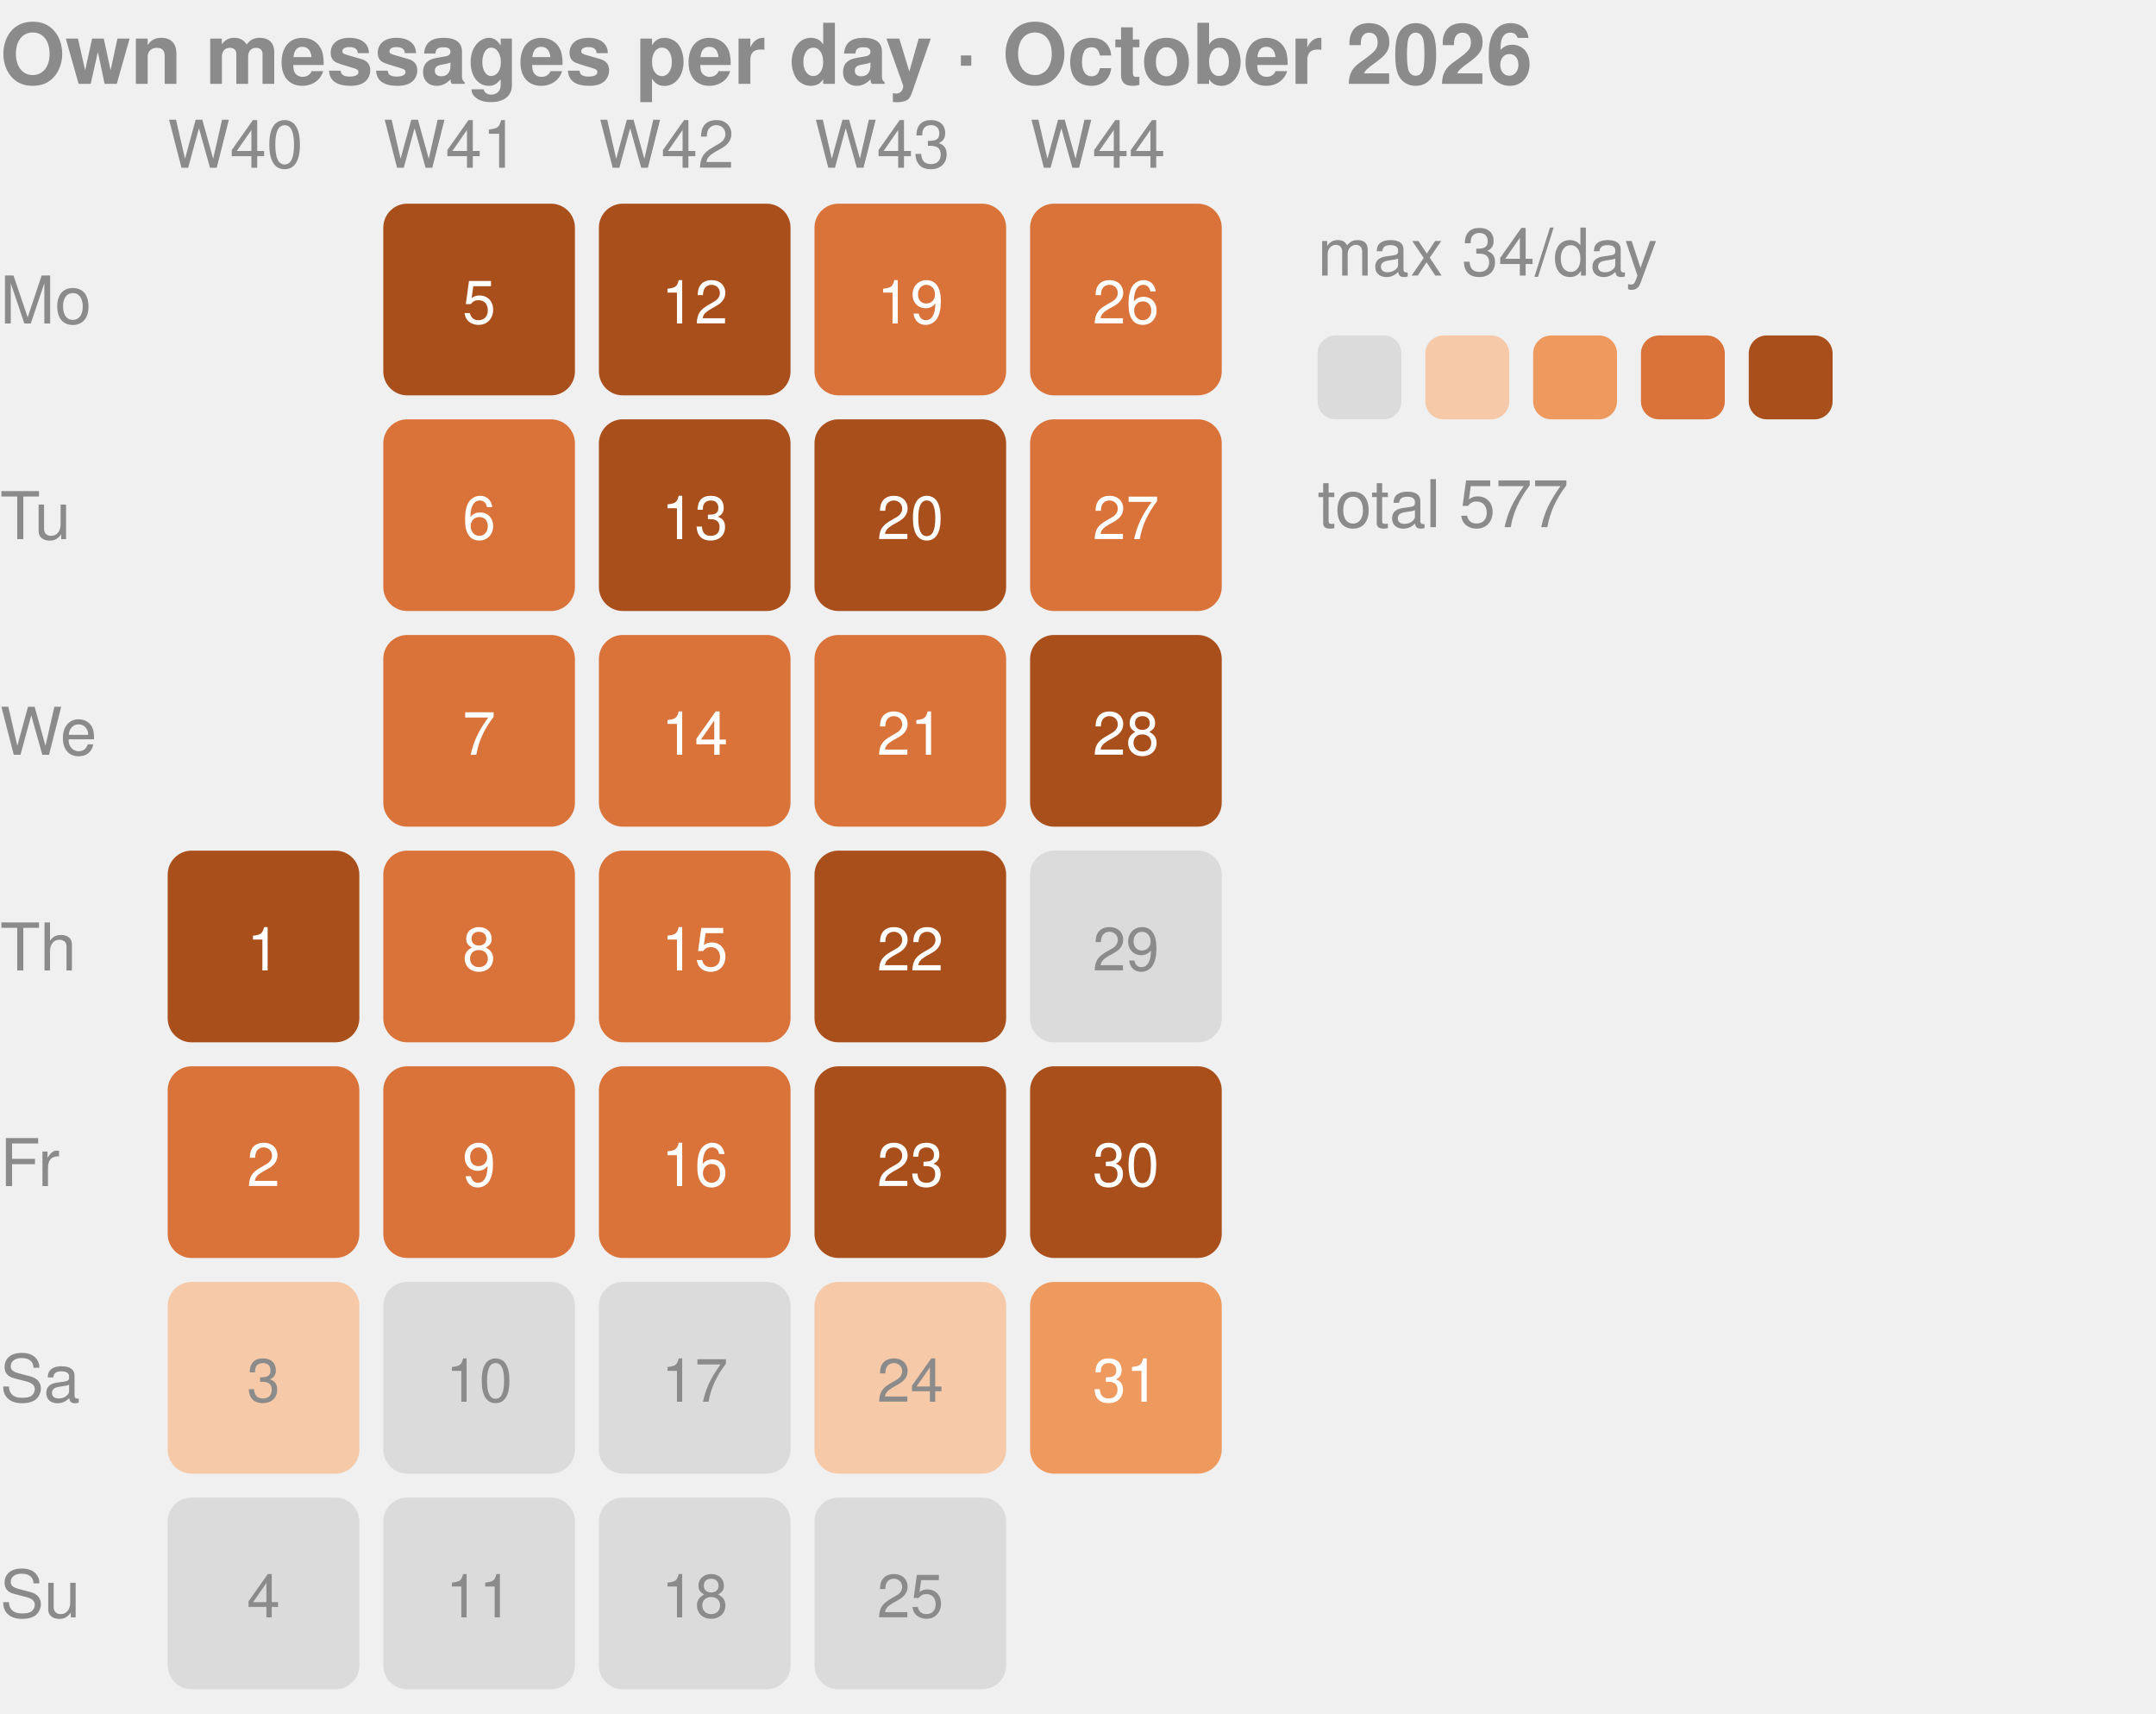
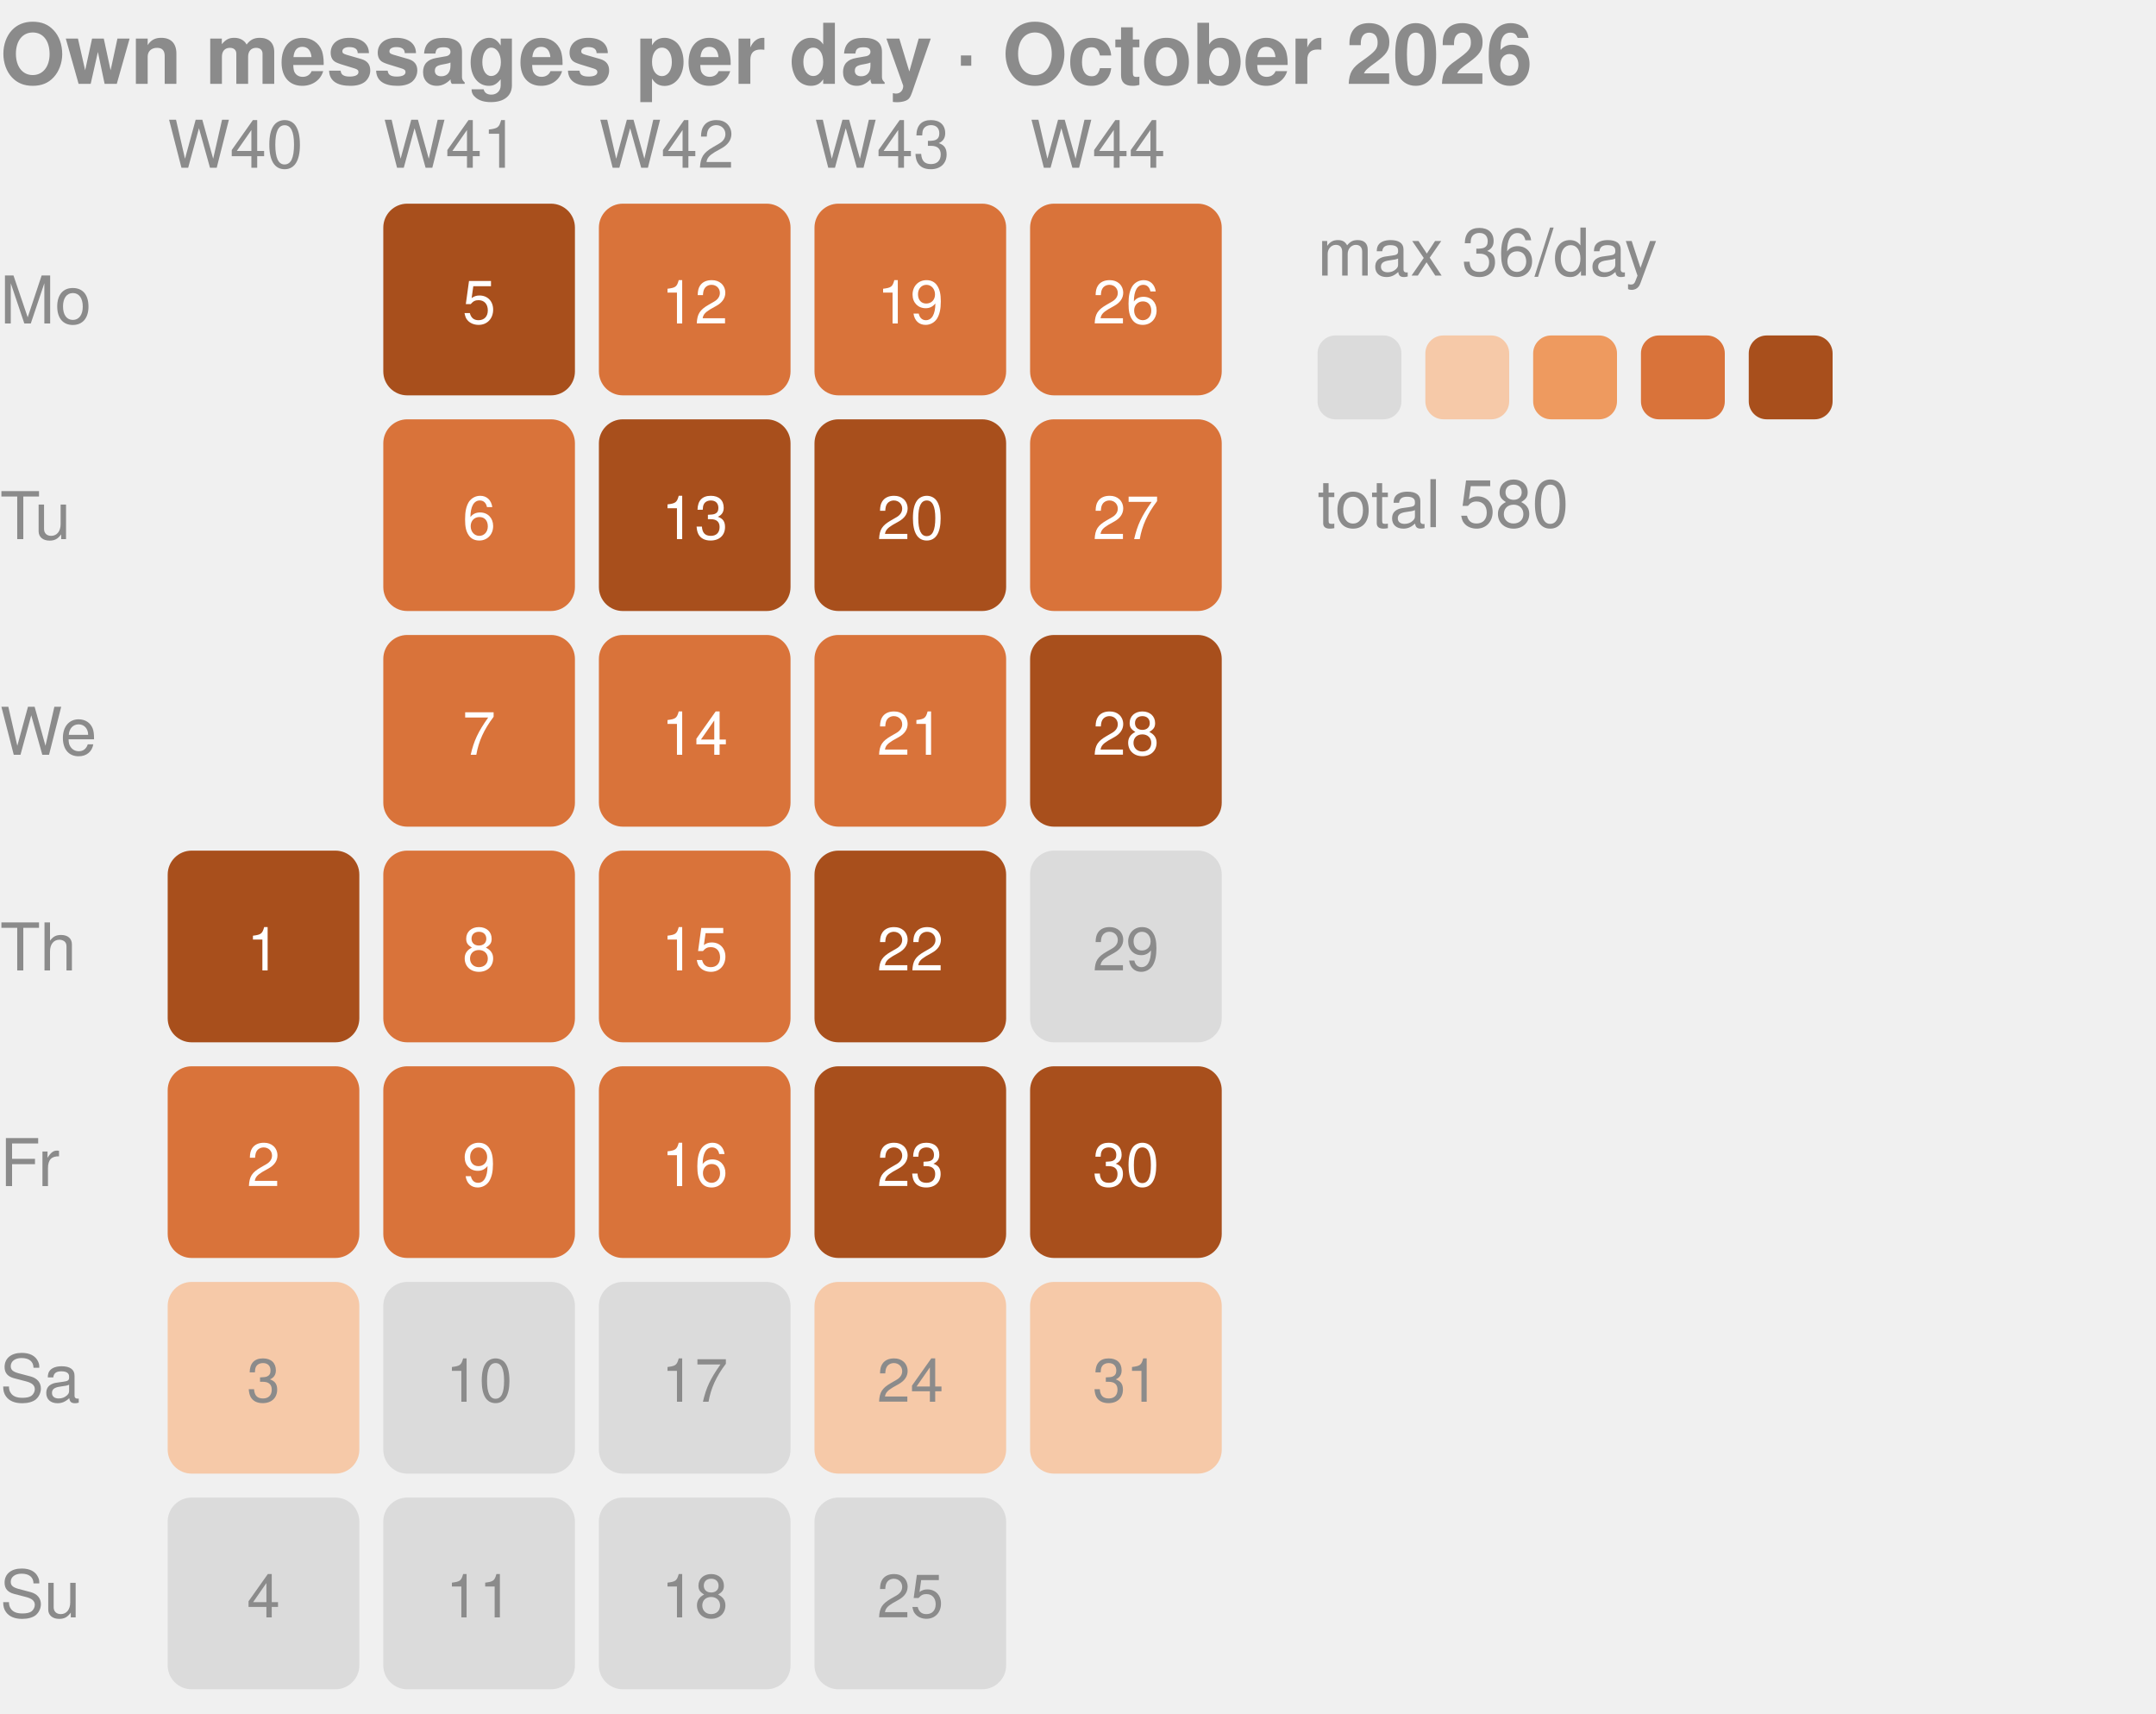
<svg xmlns="http://www.w3.org/2000/svg" width="360" height="286" viewBox="0 0 360 286" font-family="-apple-system, 'Segoe UI', Helvetica, Arial, sans-serif">
  <text x="0" y="14" font-size="14" font-weight="600" fill="#8b8b8b">Own messages per day · October 2026</text>
  <text x="0" y="54" font-size="11" fill="#8b8b8b">Mo</text>
  <text x="0" y="90" font-size="11" fill="#8b8b8b">Tu</text>
  <text x="0" y="126" font-size="11" fill="#8b8b8b">We</text>
  <text x="0" y="162" font-size="11" fill="#8b8b8b">Th</text>
  <text x="0" y="198" font-size="11" fill="#8b8b8b">Fr</text>
  <text x="0" y="234" font-size="11" fill="#8b8b8b">Sa</text>
  <text x="0" y="270" font-size="11" fill="#8b8b8b">Su</text>
  <text x="28" y="28" font-size="11" fill="#8b8b8b">W40</text>
  <text x="64" y="28" font-size="11" fill="#8b8b8b">W41</text>
  <text x="100" y="28" font-size="11" fill="#8b8b8b">W42</text>
  <text x="136" y="28" font-size="11" fill="#8b8b8b">W43</text>
  <text x="172" y="28" font-size="11" fill="#8b8b8b">W44</text>
  <rect x="28" y="142" width="32" height="32" rx="4" fill="#a84f1c" />
  <text x="44" y="162" font-size="10" text-anchor="middle" fill="#ffffff">1</text>
  <rect x="28" y="178" width="32" height="32" rx="4" fill="#d9733a" />
  <text x="44" y="198" font-size="10" text-anchor="middle" fill="#ffffff">2</text>
  <rect x="28" y="214" width="32" height="32" rx="4" fill="#f6c9a8" />
  <text x="44" y="234" font-size="10" text-anchor="middle" fill="#8b8b8b">3</text>
  <rect x="28" y="250" width="32" height="32" rx="4" fill="#7f7f7f" fill-opacity="0.18" />
  <text x="44" y="270" font-size="10" text-anchor="middle" fill="#8b8b8b">4</text>
  <rect x="64" y="34" width="32" height="32" rx="4" fill="#a84f1c" />
  <text x="80" y="54" font-size="10" text-anchor="middle" fill="#ffffff">5</text>
  <rect x="64" y="70" width="32" height="32" rx="4" fill="#d9733a" />
  <text x="80" y="90" font-size="10" text-anchor="middle" fill="#ffffff">6</text>
  <rect x="64" y="106" width="32" height="32" rx="4" fill="#d9733a" />
  <text x="80" y="126" font-size="10" text-anchor="middle" fill="#ffffff">7</text>
  <rect x="64" y="142" width="32" height="32" rx="4" fill="#d9733a" />
  <text x="80" y="162" font-size="10" text-anchor="middle" fill="#ffffff">8</text>
  <rect x="64" y="178" width="32" height="32" rx="4" fill="#d9733a" />
  <text x="80" y="198" font-size="10" text-anchor="middle" fill="#ffffff">9</text>
  <rect x="64" y="214" width="32" height="32" rx="4" fill="#7f7f7f" fill-opacity="0.18" />
  <text x="80" y="234" font-size="10" text-anchor="middle" fill="#8b8b8b">10</text>
  <rect x="64" y="250" width="32" height="32" rx="4" fill="#7f7f7f" fill-opacity="0.18" />
  <text x="80" y="270" font-size="10" text-anchor="middle" fill="#8b8b8b">11</text>
-   <rect x="100" y="34" width="32" height="32" rx="4" fill="#a84f1c" />
+   <rect x="100" y="34" width="32" height="32" rx="4" fill="#d9733a" />
  <text x="116" y="54" font-size="10" text-anchor="middle" fill="#ffffff">12</text>
  <rect x="100" y="70" width="32" height="32" rx="4" fill="#a84f1c" />
  <text x="116" y="90" font-size="10" text-anchor="middle" fill="#ffffff">13</text>
  <rect x="100" y="106" width="32" height="32" rx="4" fill="#d9733a" />
  <text x="116" y="126" font-size="10" text-anchor="middle" fill="#ffffff">14</text>
  <rect x="100" y="142" width="32" height="32" rx="4" fill="#d9733a" />
  <text x="116" y="162" font-size="10" text-anchor="middle" fill="#ffffff">15</text>
  <rect x="100" y="178" width="32" height="32" rx="4" fill="#d9733a" />
  <text x="116" y="198" font-size="10" text-anchor="middle" fill="#ffffff">16</text>
  <rect x="100" y="214" width="32" height="32" rx="4" fill="#7f7f7f" fill-opacity="0.18" />
  <text x="116" y="234" font-size="10" text-anchor="middle" fill="#8b8b8b">17</text>
  <rect x="100" y="250" width="32" height="32" rx="4" fill="#7f7f7f" fill-opacity="0.18" />
  <text x="116" y="270" font-size="10" text-anchor="middle" fill="#8b8b8b">18</text>
  <rect x="136" y="34" width="32" height="32" rx="4" fill="#d9733a" />
  <text x="152" y="54" font-size="10" text-anchor="middle" fill="#ffffff">19</text>
  <rect x="136" y="70" width="32" height="32" rx="4" fill="#a84f1c" />
  <text x="152" y="90" font-size="10" text-anchor="middle" fill="#ffffff">20</text>
  <rect x="136" y="106" width="32" height="32" rx="4" fill="#d9733a" />
  <text x="152" y="126" font-size="10" text-anchor="middle" fill="#ffffff">21</text>
  <rect x="136" y="142" width="32" height="32" rx="4" fill="#a84f1c" />
  <text x="152" y="162" font-size="10" text-anchor="middle" fill="#ffffff">22</text>
  <rect x="136" y="178" width="32" height="32" rx="4" fill="#a84f1c" />
  <text x="152" y="198" font-size="10" text-anchor="middle" fill="#ffffff">23</text>
  <rect x="136" y="214" width="32" height="32" rx="4" fill="#f6c9a8" />
  <text x="152" y="234" font-size="10" text-anchor="middle" fill="#8b8b8b">24</text>
  <rect x="136" y="250" width="32" height="32" rx="4" fill="#7f7f7f" fill-opacity="0.18" />
  <text x="152" y="270" font-size="10" text-anchor="middle" fill="#8b8b8b">25</text>
  <rect x="172" y="34" width="32" height="32" rx="4" fill="#d9733a" />
  <text x="188" y="54" font-size="10" text-anchor="middle" fill="#ffffff">26</text>
  <rect x="172" y="70" width="32" height="32" rx="4" fill="#d9733a" />
  <text x="188" y="90" font-size="10" text-anchor="middle" fill="#ffffff">27</text>
  <rect x="172" y="106" width="32" height="32" rx="4" fill="#a84f1c" />
  <text x="188" y="126" font-size="10" text-anchor="middle" fill="#ffffff">28</text>
  <rect x="172" y="142" width="32" height="32" rx="4" fill="#7f7f7f" fill-opacity="0.18" />
  <text x="188" y="162" font-size="10" text-anchor="middle" fill="#8b8b8b">29</text>
  <rect x="172" y="178" width="32" height="32" rx="4" fill="#a84f1c" />
  <text x="188" y="198" font-size="10" text-anchor="middle" fill="#ffffff">30</text>
-   <rect x="172" y="214" width="32" height="32" rx="4" fill="#ee9a5f" />
-   <text x="188" y="234" font-size="10" text-anchor="middle" fill="#ffffff">31</text>
-   <text x="220" y="46" font-size="11" fill="#8b8b8b">max 34/day</text>
+   <rect x="172" y="214" width="32" height="32" rx="4" fill="#f6c9a8" />
+   <text x="188" y="234" font-size="10" text-anchor="middle" fill="#8b8b8b">31</text>
+   <text x="220" y="46" font-size="11" fill="#8b8b8b">max 36/day</text>
  <rect x="220" y="56" width="14" height="14" rx="3" fill="#7f7f7f" fill-opacity="0.18" />
  <rect x="238" y="56" width="14" height="14" rx="3" fill="#f6c9a8" />
  <rect x="256" y="56" width="14" height="14" rx="3" fill="#ee9a5f" />
  <rect x="274" y="56" width="14" height="14" rx="3" fill="#d9733a" />
  <rect x="292" y="56" width="14" height="14" rx="3" fill="#a84f1c" />
-   <text x="220" y="88" font-size="11" fill="#8b8b8b">total 577</text>
+   <text x="220" y="88" font-size="11" fill="#8b8b8b">total 580</text>
</svg>
